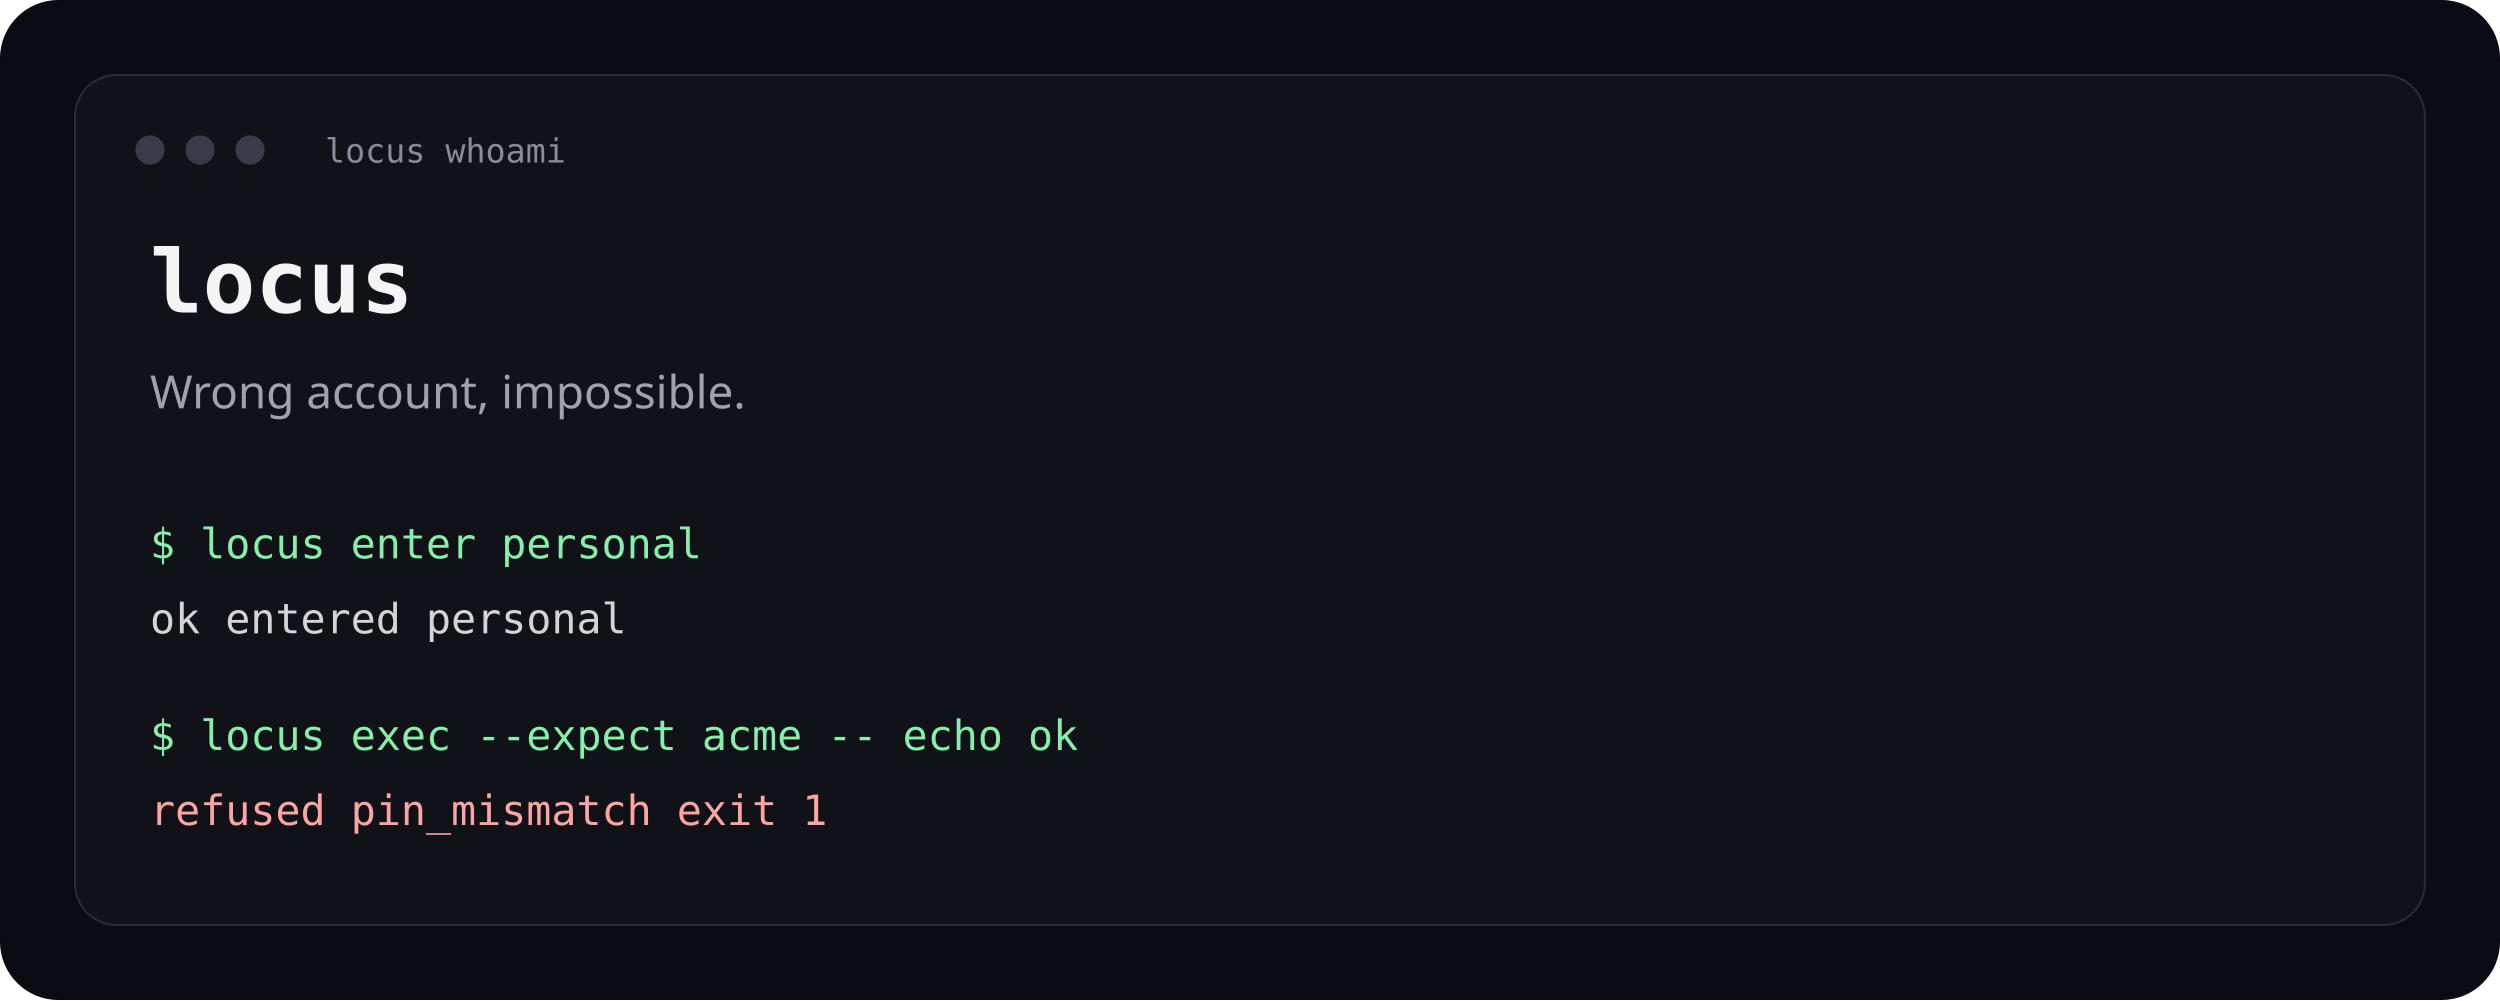
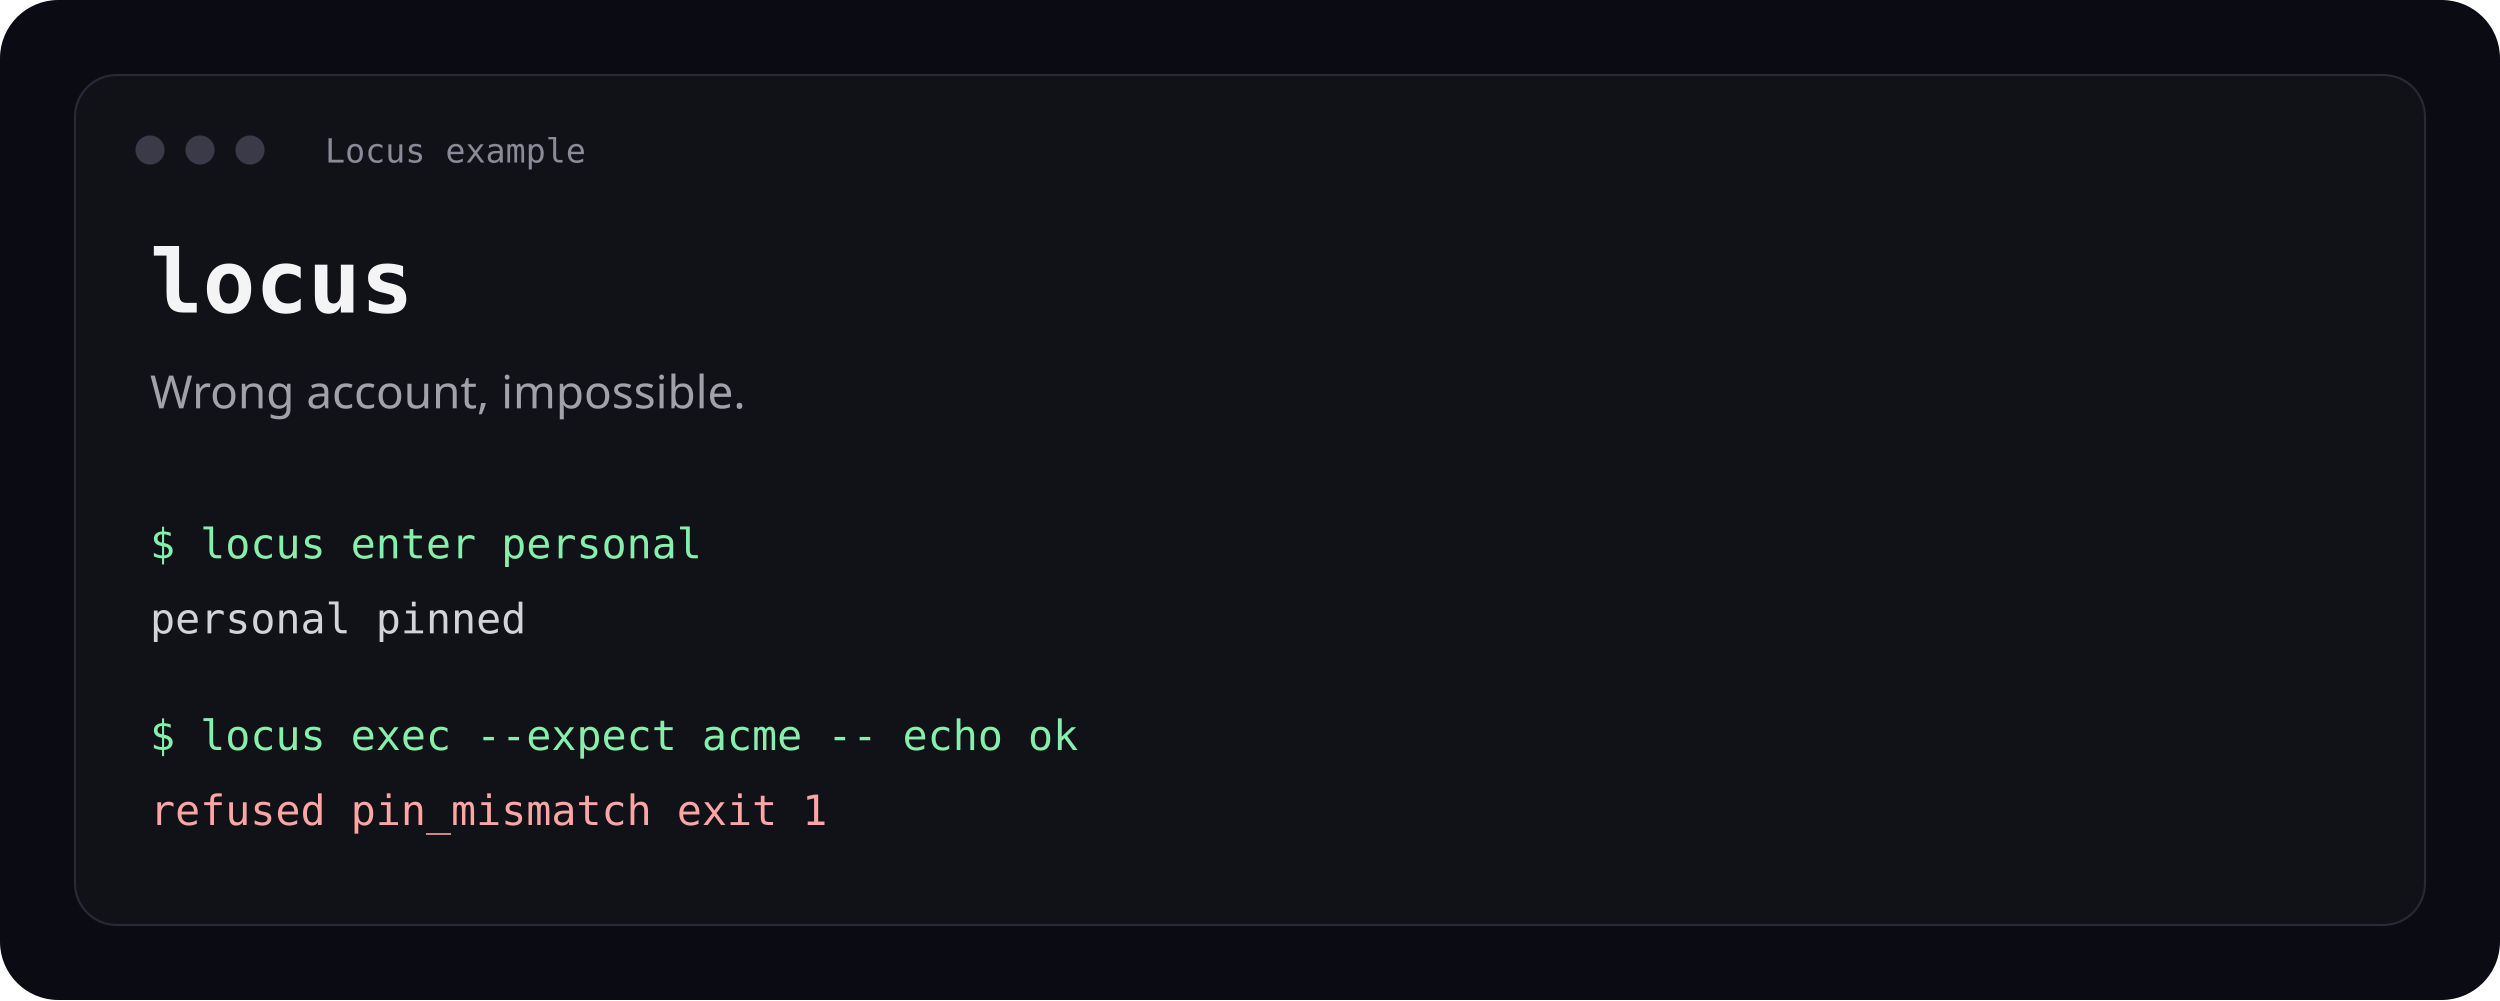
<svg xmlns="http://www.w3.org/2000/svg" width="1200" height="480" viewBox="0 0 1200 480" role="img" aria-labelledby="heroTitle heroDesc">
  <rect width="1200" height="480" rx="28" fill="#0b0b14" />
  <rect x="36" y="36" width="1128" height="408" rx="20" fill="#111118" stroke="#2a2a36" />
  <circle cx="72" cy="72" r="7" fill="#3a3a48" />
  <circle cx="96" cy="72" r="7" fill="#3a3a48" />
  <circle cx="120" cy="72" r="7" fill="#3a3a48" />
-   <text x="156" y="78" fill="#8a8a98" font-family="ui-monospace, SFMono-Regular, Menlo, Consolas, monospace" font-size="16">locus whoami</text>
+   <text x="156" y="78" fill="#8a8a98" font-family="ui-monospace, SFMono-Regular, Menlo, Consolas, monospace" font-size="16">Locus example</text>
  <text x="72" y="150" fill="#f4f4f5" font-family="ui-monospace, SFMono-Regular, Menlo, Consolas, monospace" font-size="42" font-weight="700">locus</text>
  <text x="72" y="196" fill="#a1a1aa" font-family="ui-sans-serif, system-ui, sans-serif" font-size="22">Wrong account, impossible.</text>
  <text x="72" y="268" fill="#86efac" font-family="ui-monospace, SFMono-Regular, Menlo, Consolas, monospace" font-size="20">$ locus enter personal</text>
-   <text x="72" y="304" fill="#d4d4d8" font-family="ui-monospace, SFMono-Regular, Menlo, Consolas, monospace" font-size="20">ok  entered personal</text>
+   <text x="72" y="304" fill="#d4d4d8" font-family="ui-monospace, SFMono-Regular, Menlo, Consolas, monospace" font-size="20">personal pinned</text>
  <text x="72" y="360" fill="#86efac" font-family="ui-monospace, SFMono-Regular, Menlo, Consolas, monospace" font-size="20">$ locus exec --expect acme -- echo ok</text>
  <text x="72" y="396" fill="#fca5a5" font-family="ui-monospace, SFMono-Regular, Menlo, Consolas, monospace" font-size="20">refused  pin_mismatch  exit 1</text>
</svg>
